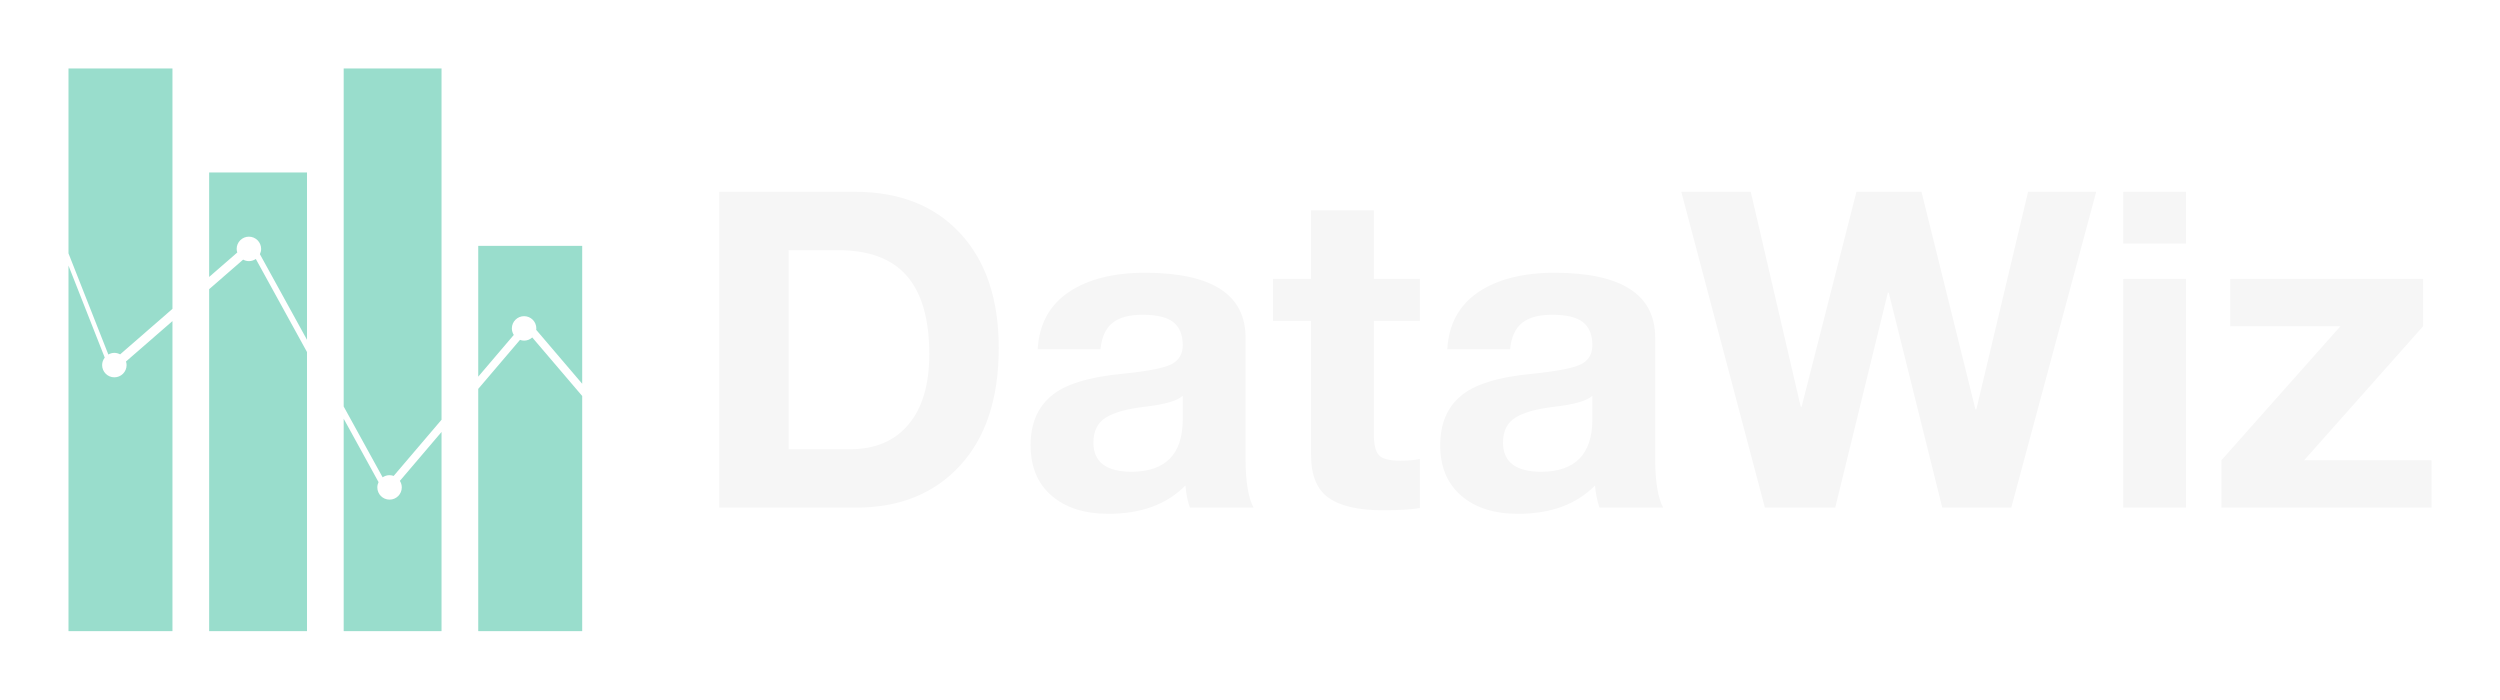
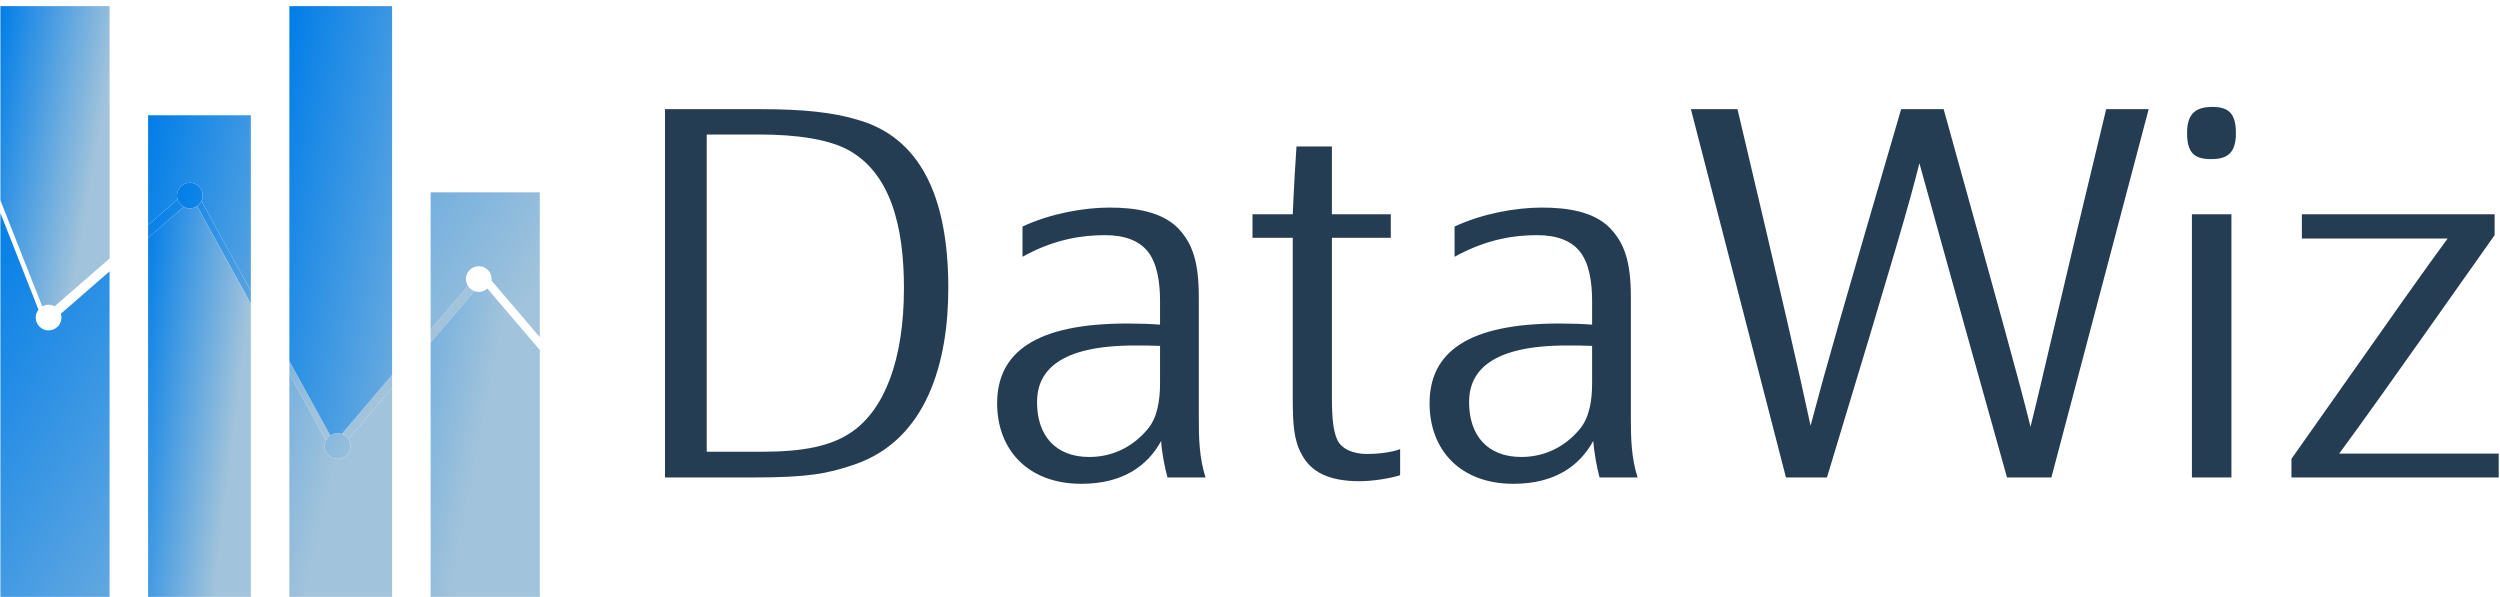
- <svg xmlns="http://www.w3.org/2000/svg" version="1.1" width="3173.913" height="888.199" viewBox="0 0 3173.913 888.199">
-   <g transform="scale(8.695652) translate(10, 10)">
-     <defs id="SvgjsDefs1934" />
-     <g id="SvgjsG1935" featureKey="xG21Y3-0" transform="matrix(0.8928571,0,0,0.8928571,-7.142857,-5.357143)" fill="#99ddcc">
-       <path fill="none" d="M36.558,37.254c0.282,0.152,0.6,0.246,0.942,0.246c0.42,0,0.809-0.131,1.131-0.353  c0.287-0.197,0.515-0.47,0.667-0.787C39.424,36.099,39.5,35.81,39.5,35.5c0-1.105-0.896-2-2-2s-2,0.895-2,2  c0,0.207,0.04,0.401,0.098,0.588C35.754,36.593,36.101,37.008,36.558,37.254z" />
-       <path fill="none" d="M58.702,73.64C58.576,73.901,58.5,74.19,58.5,74.5c0,1.105,0.896,2,2,2s2-0.895,2-2  c0-0.394-0.117-0.758-0.313-1.066c-0.236-0.373-0.593-0.658-1.015-0.81C60.961,72.549,60.737,72.5,60.5,72.5  c-0.42,0-0.81,0.131-1.131,0.353C59.082,73.05,58.854,73.322,58.702,73.64z" />
-       <path fill="none" d="M75,58.392l6.828-8.016c-0.422-0.151-0.778-0.437-1.015-0.81L75,56.392V58.392z" />
-       <path fill="none" d="M35.598,36.088L31,40.087v2l5.558-4.833C36.101,37.008,35.754,36.593,35.598,36.088z" />
-       <path fill="none" d="M62.187,73.434L69,65.435v-2l-7.828,9.189C61.594,72.775,61.95,73.061,62.187,73.434z" />
-       <path fill="none" d="M38.631,37.147L47,52.363v-2l-7.702-14.003C39.146,36.677,38.918,36.95,38.631,37.147z" />
-       <path fill="none" d="M59.369,72.853L53,61.272v2l5.702,10.367C58.854,73.322,59.082,73.05,59.369,72.853z" />
-       <path d="M37.5,37.5c-0.343,0-0.66-0.094-0.942-0.246L31,42.087V98h16V52.363l-8.369-15.216C38.309,37.369,37.92,37.5,37.5,37.5z" />
-       <path d="M31,40.087l4.598-3.999C35.54,35.901,35.5,35.707,35.5,35.5c0-1.105,0.896-2,2-2s2,0.895,2,2  c0,0.31-0.076,0.599-0.202,0.861L47,50.364V23H31V40.087z" />
-       <path d="M62.5,74.5c0,1.105-0.896,2-2,2s-2-0.895-2-2c0-0.31,0.076-0.599,0.202-0.86L53,63.272V98h16V65.435l-6.813,7.999  C62.383,73.742,62.5,74.106,62.5,74.5z" />
-       <path d="M53,61.272l6.369,11.58C59.69,72.631,60.08,72.5,60.5,72.5c0.237,0,0.461,0.049,0.672,0.124L69,63.435V6H53V61.272z" />
-       <path d="M75,98h17V59.552l-8.165-9.572C83.48,50.3,83.016,50.5,82.5,50.5c-0.237,0-0.461-0.048-0.672-0.124L75,58.392V98z" />
-       <path d="M92,57.552V35H75v21.392l5.813-6.825C80.617,49.257,80.5,48.894,80.5,48.5c0-1.105,0.896-2,2-2s2,0.895,2,2  c0,0.079-0.015,0.154-0.023,0.231L92,57.552z" />
-       <path d="M17.5,54.5c0,1.105-0.896,2-2,2s-2-0.895-2-2c0-0.463,0.164-0.884,0.428-1.223L8,38.231V98h17V47.304l-7.598,6.607  C17.46,54.099,17.5,54.294,17.5,54.5z" />
-       <path d="M8,36.231l6.515,16.539c0.292-0.167,0.625-0.27,0.985-0.27c0.343,0,0.66,0.094,0.942,0.246L25,45.304V6H8V36.231z" />
-     </g>
-     <g id="SvgjsG1936" featureKey="n48U4P-0" transform="matrix(3.22914,0,0,3.22914,90.54379,-0.4706758)" fill="#f6f6f6">
-       <path d="M7.5 5.72 c2.027 0 3.62 0.627 4.78 1.88 s1.74 2.98 1.74 5.18 c0 2.28 -0.583 4.053 -1.75 5.32 s-2.73 1.9 -4.69 1.9 l-6.2 0 l0 -14.28 l6.12 0 z M7.3 17.36 c1.133 0 2.013 -0.373 2.64 -1.12 s0.94 -1.807 0.94 -3.18 c0 -1.573 -0.337 -2.75 -1.01 -3.53 s-1.71 -1.17 -3.11 -1.17 l-2.24 0 l0 9 l2.78 0 z M20.66 9.38 c3.013 0.013 4.52 0.993 4.52 2.94 l0 5.48 c0 1.013 0.12 1.747 0.36 2.2 l-2.88 0 c-0.107 -0.32 -0.173 -0.653 -0.2 -1 c-0.84 0.853 -2 1.28 -3.48 1.28 c-1.08 0 -1.937 -0.273 -2.57 -0.82 s-0.95 -1.307 -0.95 -2.28 c0 -0.947 0.3 -1.68 0.9 -2.2 c0.613 -0.547 1.727 -0.893 3.34 -1.04 c1.147 -0.12 1.873 -0.27 2.18 -0.45 s0.46 -0.457 0.46 -0.83 c0 -0.467 -0.14 -0.813 -0.42 -1.04 s-0.747 -0.34 -1.4 -0.34 c-0.6 0 -1.053 0.123 -1.36 0.37 s-0.487 0.643 -0.54 1.19 l-2.84 0 c0.067 -1.133 0.533 -1.993 1.4 -2.58 s2.027 -0.88 3.48 -0.88 z M18.3 17.06 c0 0.88 0.58 1.32 1.74 1.32 c1.52 -0.013 2.287 -0.793 2.3 -2.34 l0 -1.1 c-0.227 0.227 -0.8 0.393 -1.72 0.5 c-0.8 0.093 -1.387 0.257 -1.76 0.49 s-0.56 0.61 -0.56 1.13 z M30.98 6.56 l0 3.1 l2.08 0 l0 1.9 l-2.08 0 l0 5.12 c0 0.48 0.08 0.8 0.24 0.96 s0.48 0.24 0.96 0.24 c0.347 0 0.64 -0.027 0.88 -0.08 l0 2.22 c-0.4 0.067 -0.96 0.1 -1.68 0.1 c-1.093 0 -1.907 -0.187 -2.44 -0.56 s-0.8 -1.02 -0.8 -1.94 l0 -6.06 l-1.72 0 l0 -1.9 l1.72 0 l0 -3.1 l2.84 0 z M39.18 9.38 c3.013 0.013 4.52 0.993 4.52 2.94 l0 5.48 c0 1.013 0.12 1.747 0.36 2.2 l-2.88 0 c-0.107 -0.32 -0.173 -0.653 -0.2 -1 c-0.84 0.853 -2 1.28 -3.48 1.28 c-1.08 0 -1.937 -0.273 -2.57 -0.82 s-0.95 -1.307 -0.95 -2.28 c0 -0.947 0.3 -1.68 0.9 -2.2 c0.613 -0.547 1.727 -0.893 3.34 -1.04 c1.147 -0.12 1.873 -0.27 2.18 -0.45 s0.46 -0.457 0.46 -0.83 c0 -0.467 -0.14 -0.813 -0.42 -1.04 s-0.747 -0.34 -1.4 -0.34 c-0.6 0 -1.053 0.123 -1.36 0.37 s-0.487 0.643 -0.54 1.19 l-2.84 0 c0.067 -1.133 0.533 -1.993 1.4 -2.58 s2.027 -0.88 3.48 -0.88 z M36.82 17.06 c0 0.88 0.58 1.32 1.74 1.32 c1.52 -0.013 2.287 -0.793 2.3 -2.34 l0 -1.1 c-0.227 0.227 -0.8 0.393 -1.72 0.5 c-0.8 0.093 -1.387 0.257 -1.76 0.49 s-0.56 0.61 -0.56 1.13 z M48.02 5.72 l2.26 9.72 l0.04 0 l2.48 -9.72 l2.94 0 l2.44 9.84 l0.04 0 l2.34 -9.84 l3.08 0 l-3.84 14.28 l-3.12 0 l-2.42 -9.72 l-0.04 0 l-2.38 9.72 l-3.18 0 l-3.78 -14.28 l3.14 0 z M67.7 5.72 l0 2.34 l-2.84 0 l0 -2.34 l2.84 0 z M67.7 9.66 l0 10.34 l-2.84 0 l0 -10.34 l2.84 0 z M78.42 9.66 l0 2.14 l-5.38 6.06 l5.76 0 l0 2.14 l-9.5 0 l0 -2.14 l5.38 -6.06 l-4.98 0 l0 -2.14 l8.72 0 z" />
-     </g>
+ <svg xmlns="http://www.w3.org/2000/svg" data-v-423bf9ae="" viewBox="0 0 398 95" class="iconLeft">
+   <g data-v-423bf9ae="" id="f0b84619-a192-4b20-bbd6-9536e8bfb500" fill="#253D52" transform="matrix(5.934718,0,0,5.934718,98.44828,12.86792)">
+     <path d="M1.25 10.64L3.61 10.64C5.08 10.64 5.61 10.54 6.34 10.29C8.29 9.62 8.85 7.52 8.85 5.56C8.85 3.05 8.06 1.50 6.40 1.04C5.77 0.85 4.97 0.76 3.82 0.76L1.25 0.76ZM2.37 1.44L3.78 1.44C4.80 1.44 5.60 1.57 6.12 1.83C7.31 2.45 7.66 3.92 7.66 5.56C7.66 7.50 7.13 8.82 6.26 9.42C5.71 9.80 4.96 9.95 3.84 9.95L2.37 9.95ZM14.73 10.64L15.75 10.64C15.58 10.11 15.57 9.56 15.57 9.09L15.57 5.80C15.57 4.79 15.37 4.33 15.01 3.95C14.57 3.51 13.87 3.40 13.17 3.40C12.49 3.40 11.58 3.56 10.84 3.91L10.84 4.72C11.70 4.24 12.46 4.14 13.05 4.14C13.57 4.14 13.97 4.28 14.21 4.59C14.45 4.90 14.53 5.39 14.53 5.91L14.53 6.54C14.28 6.52 13.92 6.51 13.65 6.51C11.20 6.51 10.16 7.28 10.16 8.65C10.16 9.90 10.99 10.81 12.42 10.81C13.54 10.81 14.20 10.32 14.56 9.66C14.57 9.93 14.66 10.40 14.73 10.64ZM14.53 7.11L14.53 8.11C14.53 8.57 14.46 9.03 14.20 9.34C13.83 9.79 13.29 10.09 12.63 10.09C11.73 10.09 11.23 9.52 11.23 8.62C11.23 7.78 11.83 7.10 13.85 7.10C14.07 7.10 14.34 7.10 14.53 7.11ZM20.97 10.58L20.97 9.88C20.73 9.97 20.36 10.01 20.08 10.01C19.70 10.01 19.39 9.87 19.28 9.62C19.19 9.42 19.14 9.11 19.14 8.51L19.14 4.21L20.72 4.21L20.72 3.58L19.14 3.58L19.14 1.76L18.19 1.76C18.12 2.79 18.09 3.58 18.09 3.58L17.01 3.58L17.01 4.21L18.09 4.21L18.09 8.53C18.09 9.21 18.12 9.65 18.33 10.02C18.58 10.50 19.07 10.74 19.88 10.74C20.23 10.74 20.68 10.67 20.97 10.58ZM26.32 10.64L27.34 10.64C27.17 10.11 27.16 9.56 27.16 9.09L27.16 5.80C27.16 4.79 26.96 4.33 26.60 3.95C26.17 3.51 25.47 3.40 24.77 3.40C24.08 3.40 23.17 3.56 22.43 3.91L22.43 4.72C23.30 4.24 24.05 4.14 24.64 4.14C25.16 4.14 25.56 4.28 25.80 4.59C26.04 4.90 26.12 5.39 26.12 5.91L26.12 6.54C25.87 6.52 25.51 6.51 25.24 6.51C22.79 6.51 21.76 7.28 21.76 8.65C21.76 9.90 22.58 10.81 24.01 10.81C25.13 10.81 25.79 10.32 26.15 9.66C26.17 9.93 26.25 10.40 26.32 10.64ZM26.12 7.11L26.12 8.11C26.12 8.57 26.05 9.03 25.79 9.34C25.42 9.79 24.88 10.09 24.22 10.09C23.32 10.09 22.82 9.52 22.82 8.62C22.82 7.78 23.42 7.10 25.44 7.10C25.66 7.10 25.93 7.10 26.12 7.11ZM38.44 10.64L41.05 0.76L39.91 0.76C38.61 6.13 38.21 7.97 37.88 9.28C37.59 8.09 37.06 6.20 35.55 0.76L34.41 0.76C32.83 6.17 32.42 7.59 31.98 9.25C31.68 7.85 31.25 5.96 30.02 0.76L28.77 0.76L31.32 10.64L32.42 10.64C34.29 4.47 34.64 3.25 34.90 2.21C35.20 3.28 35.53 4.51 37.25 10.64ZM43.27 10.64L43.27 3.58L42.21 3.58L42.21 10.64ZM43.39 1.40C43.39 0.87 43.19 0.70 42.76 0.70C42.31 0.70 42.08 0.88 42.08 1.40C42.08 1.95 42.29 2.10 42.73 2.10C43.18 2.10 43.39 1.92 43.39 1.40ZM44.88 10.64L50.44 10.64L50.44 10.00L46.16 10.00C46.83 9.09 47.33 8.39 50.33 4.14L50.33 3.58L45.16 3.58L45.16 4.23L49.07 4.23C48.48 5.03 47.88 5.88 44.88 10.14Z" />
+   </g>
+   <defs data-v-423bf9ae="">
+     <linearGradient data-v-423bf9ae="" gradientTransform="rotate(25)" id="abb88c3b-7777-422d-9a23-6c422cdec588" x1="0%" y1="0%" x2="100%" y2="0%">
+       <stop data-v-423bf9ae="" offset="0%" style="stop-color: rgb(0, 125, 232); stop-opacity: 1;" />
+       <stop data-v-423bf9ae="" offset="100%" style="stop-color: rgb(161, 195, 219); stop-opacity: 1;" />
+     </linearGradient>
+   </defs>
+   <g data-v-423bf9ae="" id="c87da17a-2014-4ffc-840e-311558651fcf" transform="matrix(1.022222,0,0,1.022222,-8.111111,-5.155556)" stroke="none" fill="url(#abb88c3b-7777-422d-9a23-6c422cdec588)">
+     <path d="M36.558 37.254c.282.152.6.246.942.246a1.985 1.985 0 0 0 1.798-1.14c.126-.261.202-.55.202-.86a2 2 0 0 0-4 0c0 .207.04.401.098.588.156.505.503.92.96 1.166zM58.702 73.64c-.126.261-.202.55-.202.86a2 2 0 0 0 4 0 2 2 0 0 0-1.328-1.876 1.998 1.998 0 0 0-.672-.124 1.983 1.983 0 0 0-1.798 1.14zM75 58.392l6.828-8.016a2 2 0 0 1-1.015-.81L75 56.392v2z" />
+     <path d="M35.598 36.088L31 40.087v2l5.558-4.833a1.99 1.99 0 0 1-.96-1.166zM62.187 73.434L69 65.435v-2l-7.828 9.189a2 2 0 0 1 1.015.81zM38.631 37.147L47 52.363v-2L39.298 36.36c-.152.317-.38.59-.667.787zM59.369 72.853L53 61.272v2l5.702 10.367c.152-.317.38-.589.667-.786z" />
+     <path d="M37.5 37.5c-.343 0-.66-.094-.942-.246L31 42.087V98h16V52.363l-8.369-15.216a1.985 1.985 0 0 1-1.131.353z" />
+     <path d="M31 40.087l4.598-3.999a1.969 1.969 0 0 1-.098-.588 2 2 0 0 1 4 0c0 .31-.076.599-.202.861L47 50.364V23H31v17.087zM62.5 74.5a2 2 0 0 1-4 0c0-.31.076-.599.202-.86L53 63.272V98h16V65.435l-6.813 7.999c.196.308.313.672.313 1.066z" />
+     <path d="M53 61.272l6.369 11.58A1.99 1.99 0 0 1 60.5 72.5c.237 0 .461.049.672.124L69 63.435V6H53v55.272zM75 98h17V59.552l-8.165-9.572c-.355.32-.819.52-1.335.52-.237 0-.461-.048-.672-.124L75 58.392V98z" />
+     <path d="M92 57.552V35H75v21.392l5.813-6.825A1.986 1.986 0 0 1 80.5 48.5a2 2 0 0 1 4 0c0 .079-.015.154-.023.231L92 57.552zM17.5 54.5a2 2 0 0 1-4 0c0-.463.164-.884.428-1.223L8 38.231V98h17V47.304l-7.598 6.607c.058.188.098.383.098.589z" />
+     <path d="M8 36.231l6.515 16.539c.292-.167.625-.27.985-.27.343 0 .66.094.942.246L25 45.304V6H8v30.231z" />
  </g>
</svg>
